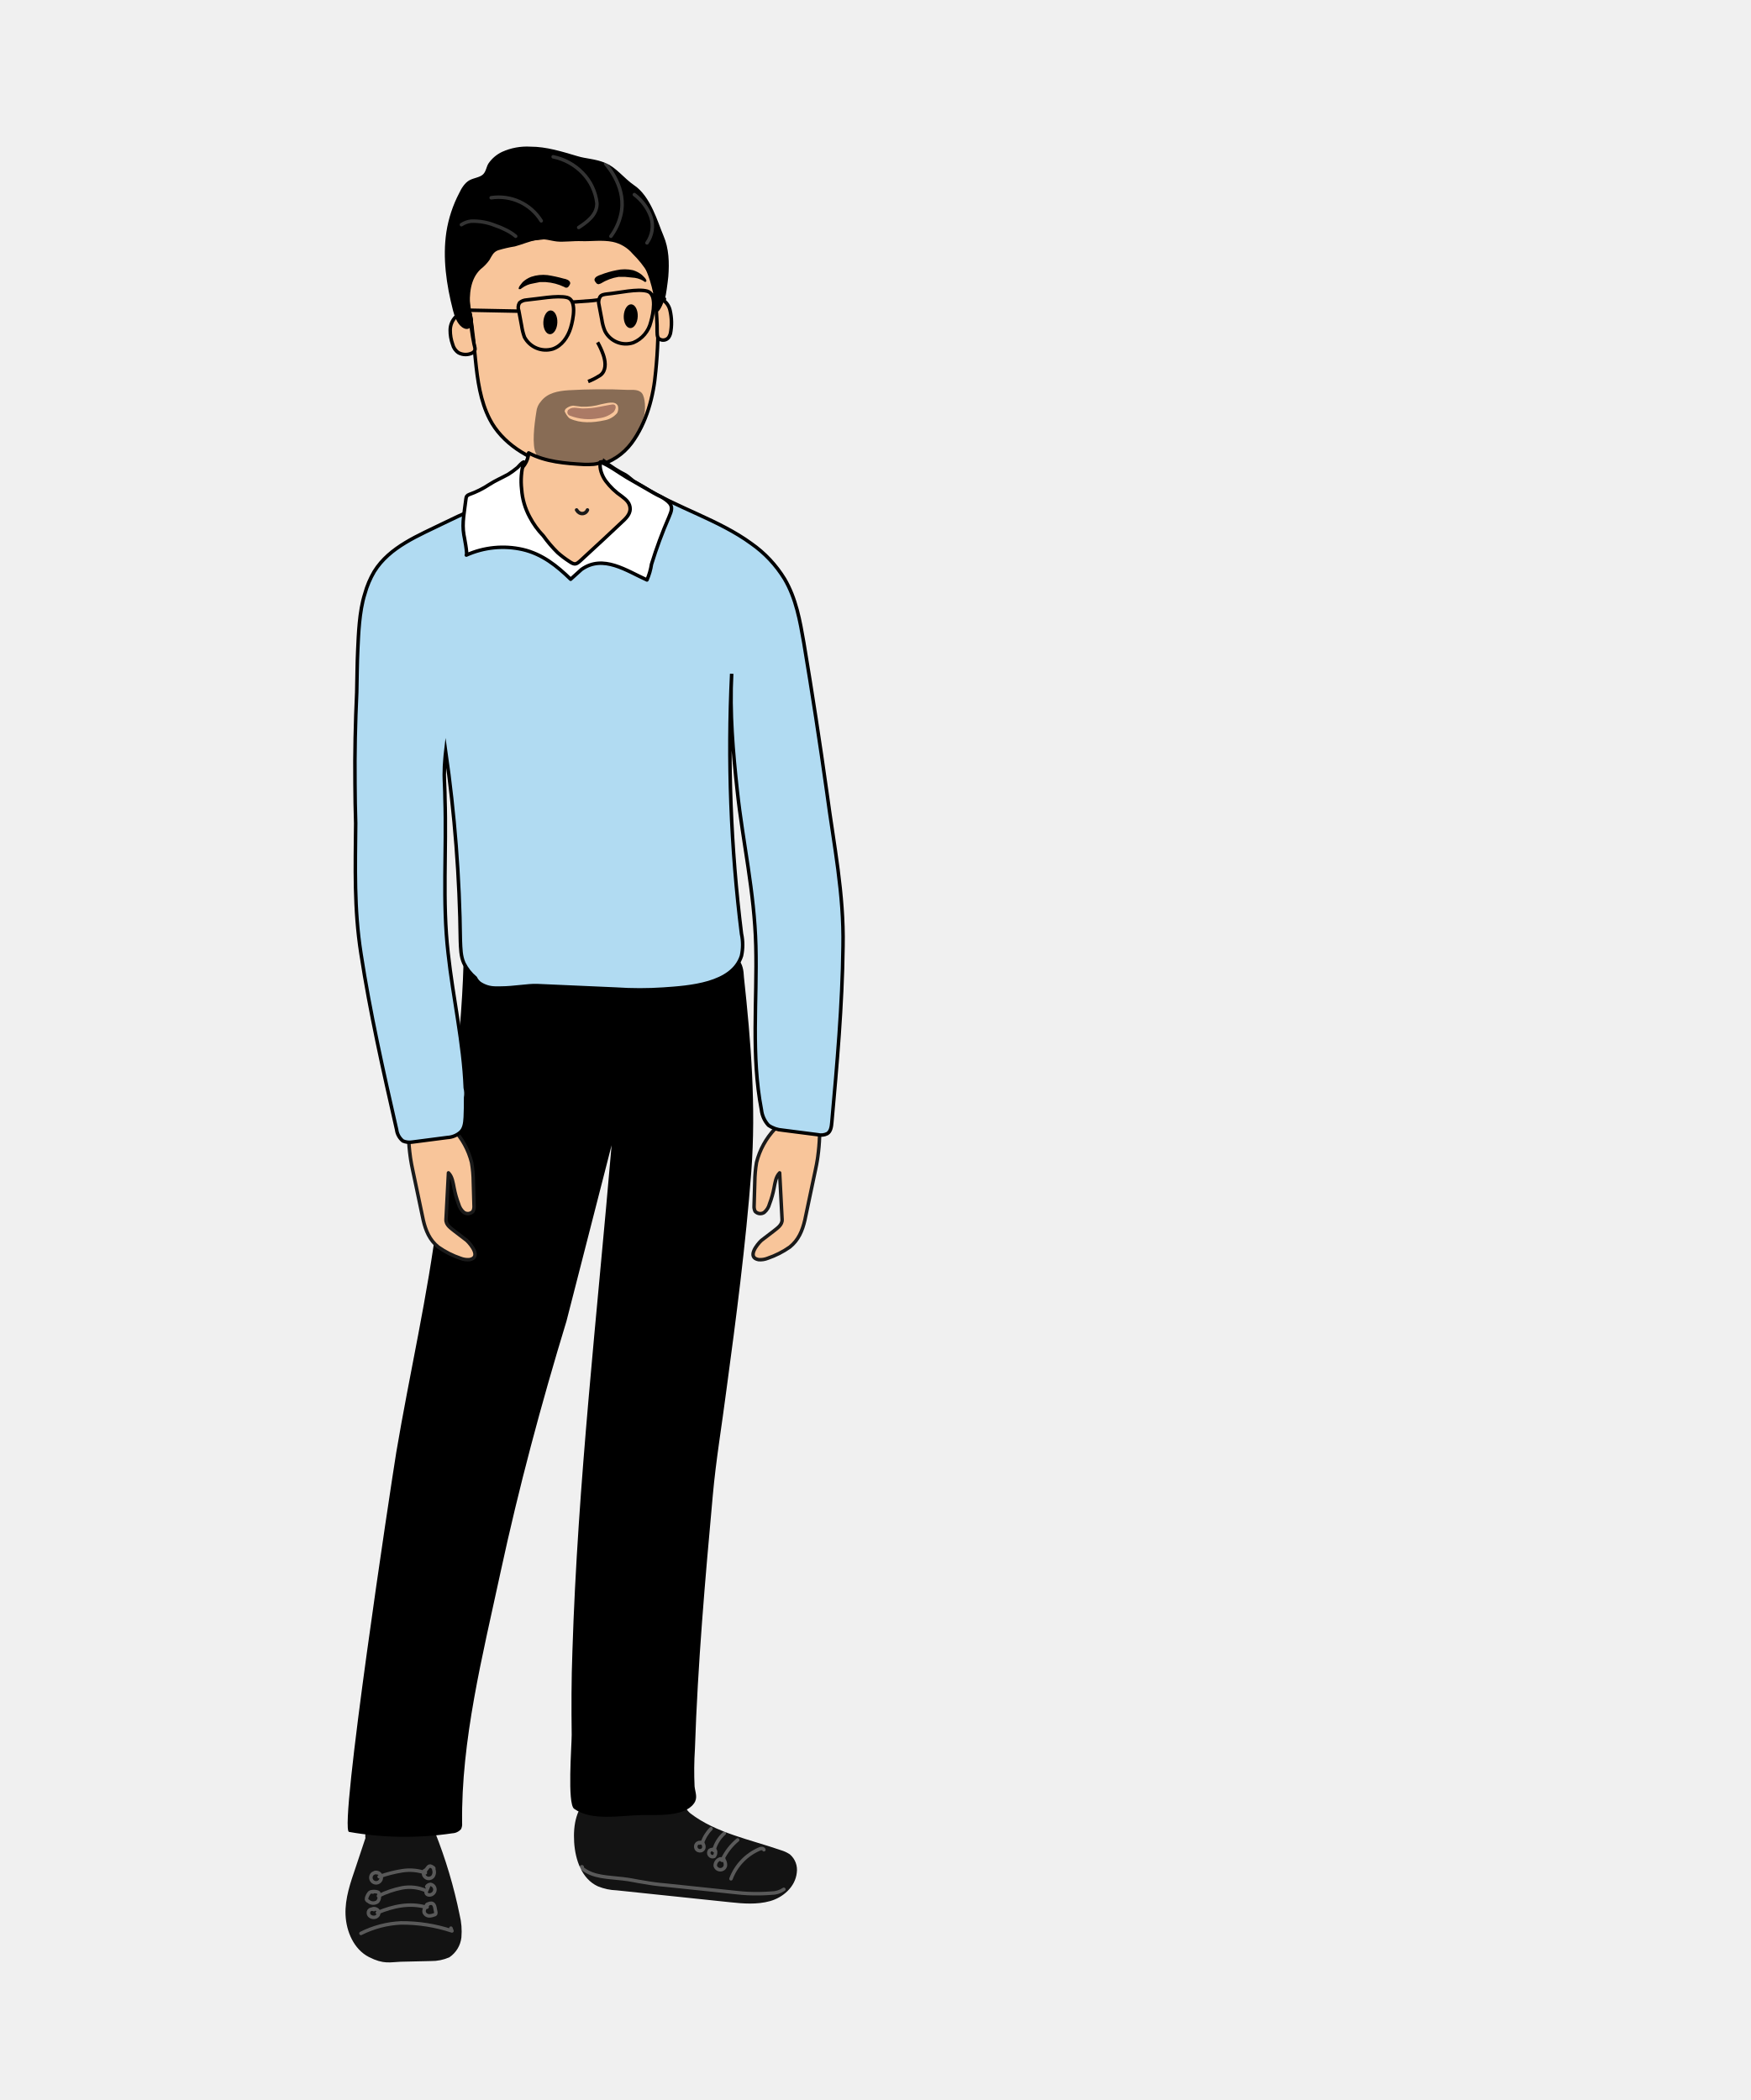
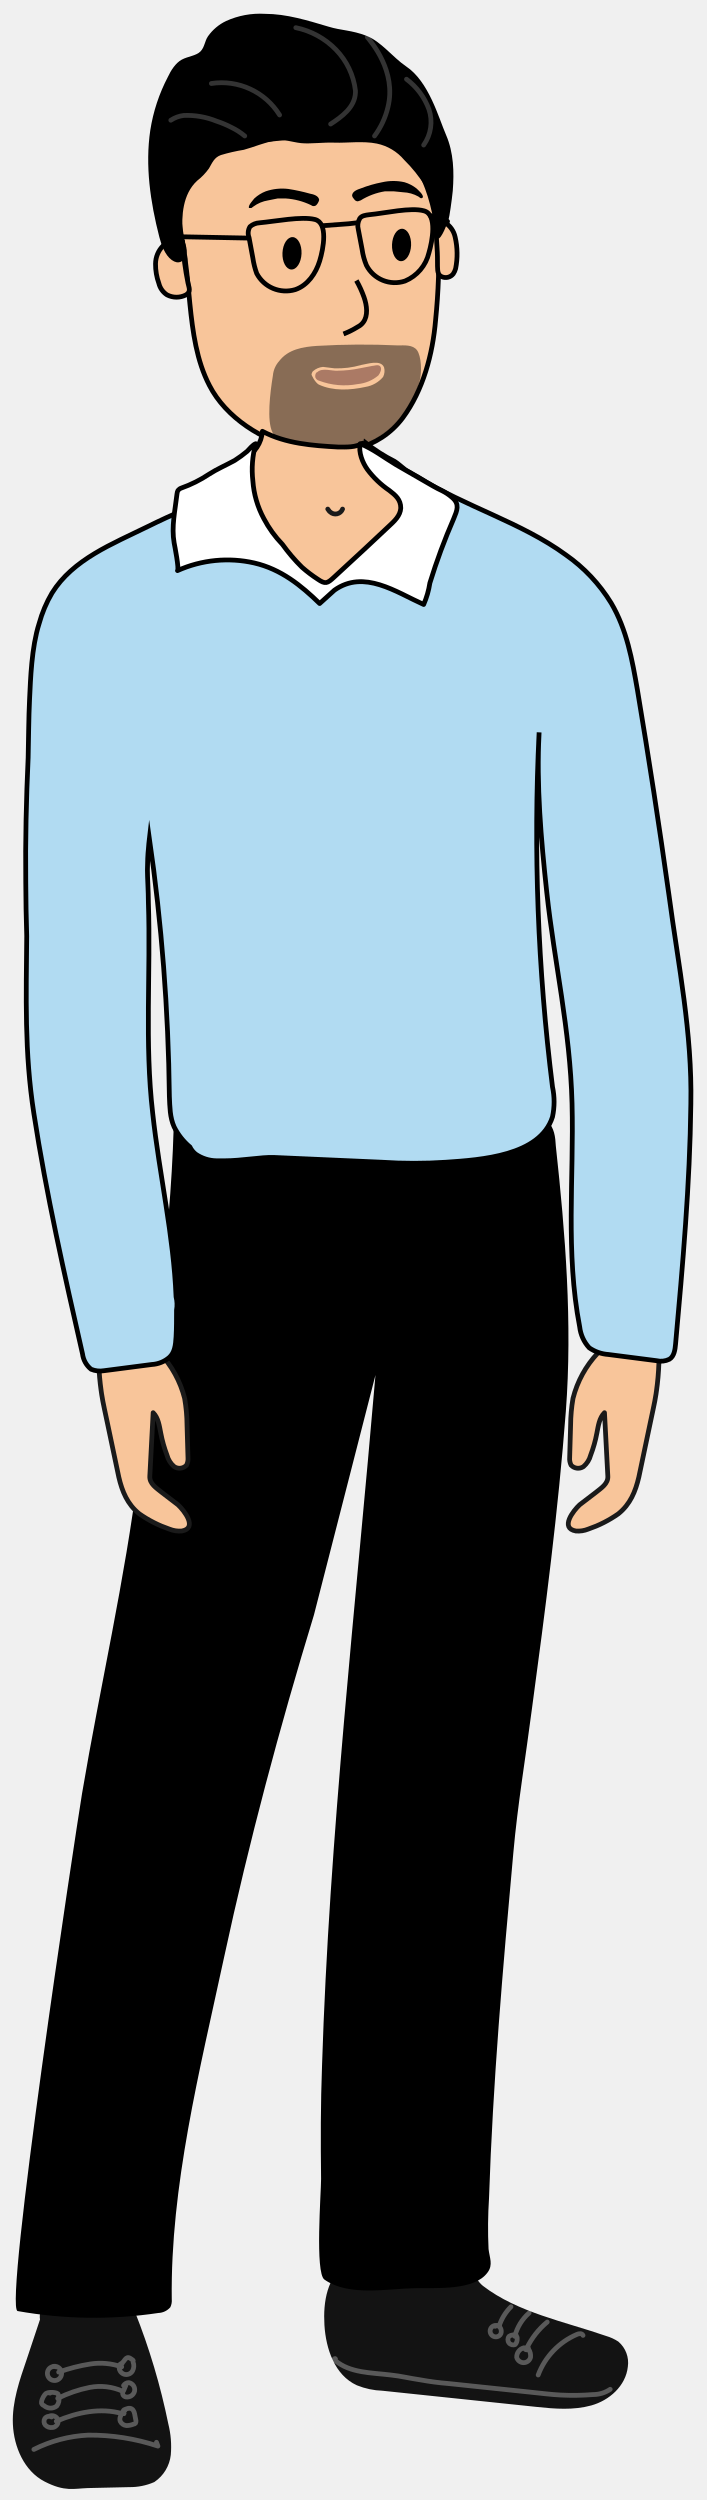
- <svg xmlns="http://www.w3.org/2000/svg" width="500" height="600" viewBox="0 0 500 600">
+ <svg xmlns="http://www.w3.org/2000/svg" width="148" height="524" viewBox="96 39 148 524">
  <path fill="#f8c59a" stroke="#000" stroke-linecap="round" stroke-linejoin="round" d="M171.9 67.1a25 25 0 0 0-4.7-.1c-6.6.2-13.1 1-19.6 1.8s-11.5 1.9-13.5 7.5a.4.4 0 0 1-.1.3c-.1.3-.1.6-.2.9-1.1 4.9.1 10.1.9 15a10 10 0 0 1 .2 1.6c.4 2.9.6 5.8.9 8.6.6 5.9 1.4 11.9 4.1 17.1 6.8 13.3 30.5 20.1 40.5 6.8 4.3-5.8 6.3-13.4 6.9-20.5.3-3 .5-5.9.6-8.9s.1-4.4-.1-6.7a36.3 36.3 0 0 0-2.9-13.8 21.8 21.8 0 0 0-3.5-5.4c-2.4-2.7-6-3.9-9.5-4.2" />
  <path fill="#f8c59a" stroke="#000" stroke-linecap="round" stroke-linejoin="round" d="M131 100.8a4 4 0 0 1-1.7-2.4 11.8 11.8 0 0 1-.7-4.1 5.4 5.4 0 0 1 1.6-3.8l1-.7a9.3 9.3 0 0 1 2.4-.4h.5c.2.1.2.3.2.5a60 60 0 0 0 1.1 8.4c.2 1 .7 1.8-.4 2.5a4.3 4.3 0 0 1-4 0M191 96.4a3.7 3.7 0 0 0 .5-1.1 15.7 15.7 0 0 0-.1-6.6 4.8 4.8 0 0 0-2.2-3.1 1.5 1.5 0 0 0-.9-.2c-.2 0-.7-.1-.9.1s-.1.2-.1.4l.3 5c.1 1.3.1 2.6.1 3.9s.2 1.9.9 2.2a2 2 0 0 0 2.4-.6" />
  <path d="M127.5 66.3c-1.1 7.4 0 15 1.9 22.4.4 1.6 1.2 3.8 2.6 4.8s2.5.4 3-1-.5-3-.7-4.5c-.3-3.8 0-8.3 3-11.1a12.3 12.3 0 0 0 2.5-2.6c.7-1.2 1.1-2.3 2.5-2.8a37 37 0 0 1 4.8-1.1c2.2-.6 4.2-1.5 6.4-1.9s3.7.3 5.6.5 4.7-.2 7.1-.1 5.9-.4 8.8.2a10.2 10.2 0 0 1 5.7 3.4 29.5 29.5 0 0 1 4.4 5.5c1.3 2.1 1.5 4.4 1.9 6.9 0 .5.1 3.9.8 4.1s2-3.3 2.2-3.9.7-4.1.9-6.1c.3-3.9.2-8-1.4-11.7s-3.6-11.2-8.4-14.4c-2.8-1.9-5.2-5.2-8.3-6.4s-5.3-1.1-7.9-1.9c-4.4-1.3-8.8-2.7-13.4-2.7a17.2 17.2 0 0 0-8.1 1.5 9.8 9.8 0 0 0-3.8 3.2c-.7 1-.7 2.3-1.6 3.2s-2.6 1-3.9 1.7-2.3 2.3-2.9 3.6a36 36 0 0 0-3.7 11.2" />
  <path d="M149.3 80.6a7.5 7.5 0 0 1 2.4-1.5 10.7 10.7 0 0 1 4.7-.5 38 38 0 0 1 4.6 1c.6.1 1.8.4 1.9 1.3a2.1 2.1 0 0 1-.3.7c-.2.3-.4.6-.8.6s-.4-.1-.6-.2a14.4 14.4 0 0 0-5.3-1.4h-1.7l-2 .4a7.1 7.1 0 0 0-3.1 1.3l-.4.3h-.5c-.3-.5.9-1.7 1.1-2M183.3 78.5a7.5 7.5 0 0 0-2.5-1.3 10.6 10.6 0 0 0-4.7 0 25.4 25.4 0 0 0-4.5 1.3c-.6.2-1.8.6-1.8 1.5a1.3 1.3 0 0 0 .4.7.9.9 0 0 0 .8.5l.6-.2a13.7 13.7 0 0 1 5.1-1.9h1.8l2 .2a7 7 0 0 1 3.2.9l.4.3a.4.4 0 0 0 .5-.1c.3-.5-1-1.6-1.3-1.9" />
  <ellipse cx="180.2" cy="90.4" rx="3.4" ry="2" transform="rotate(-87.6 180.154 90.39)" />
  <path fill="none" stroke="#000" stroke-miterlimit="10" d="M173.4 84c-.8.1-1.6.2-2 .8a3 3 0 0 0-.3 2.3l.8 4.2a13.5 13.5 0 0 0 .9 3.3 6.7 6.7 0 0 0 8.1 3.3 8.5 8.5 0 0 0 5-5.9c.7-2.4 1.8-8-1-8.8s-8.2.5-11.5.8ZM150.4 85.7a3.3 3.3 0 0 0-2 .8 2.6 2.6 0 0 0-.2 2.3l.8 4.3a16.7 16.7 0 0 0 .8 3.2 6.9 6.9 0 0 0 8.1 3.4c2.6-.9 4.3-3.4 5.1-6s1.8-8-1-8.7-8.3.4-11.6.7Z" />
  <path fill="none" stroke="#000" stroke-miterlimit="10" d="m170.8 85.7-1.7.2-5.4.4h-.1" />
  <path fill="none" stroke="#000" stroke-linecap="round" stroke-miterlimit="10" d="m148 88.9-15.4-.3" />
  <path fill="none" stroke="#000" stroke-miterlimit="10" d="M168 109a17 17 0 0 0 3-1.5 3.1 3.1 0 0 0 1.1-.9c1.1-1.4.8-3.6.2-5.3a22 22 0 0 0-1.6-3.5" />
  <path fill="none" stroke="#000" stroke-linecap="round" stroke-miterlimit="10" d="m186.2 84.2 3.6 1.2" />
  <path d="M154.5 114.7c1.9-2.5 5-3 7.9-3.2a161 161 0 0 1 17-.1c1.3 0 3.1-.2 4 1s1.1 4.6.5 6.7a20 20 0 0 1-14.3 14c-3.3.8-6.8.4-10.1 0s-5.2-1.1-6.4-3.5-.5-8.2.1-11.9a5.2 5.2 0 0 1 1.3-3m7.1 2.1c-.2.2-.2.4-.3.6s.8 1.8 1.5 2.2c3 1.4 6.6 1.2 9.8.5a6.1 6.1 0 0 0 3.7-2.1 2.8 2.8 0 0 0 .2-2c-.7-1.7-3.5-.7-4.8-.5a17.6 17.6 0 0 1-5.6.7l-2.4-.3a3.7 3.7 0 0 0-2.1.9" opacity=".45" />
  <ellipse cx="157.2" cy="92.1" rx="3.4" ry="2" transform="rotate(-87.6 157.198 92.096)" />
  <path fill="#5e2f2f" d="M162.3 117.1a1.2 1.2 0 0 0-.2 1 1.1 1.1 0 0 0 .8.7 14.9 14.9 0 0 0 8.1.7 7.8 7.8 0 0 0 4.3-1.8c.4-.5.8-1.4.4-1.9s-1.3-.1-1.7-.1l-2.6.5a24 24 0 0 1-4.6.5c-1.3.1-3.2-.7-4.3.3Z" opacity=".5" />
  <g fill="none" stroke="#fff" stroke-linecap="round" stroke-linejoin="round" opacity=".2">
    <path d="M184.8 69.4a8.3 8.3 0 0 0 1.1-7.5 13.8 13.8 0 0 0-4.7-6.3M174.5 67.5a16.5 16.5 0 0 0 2.8-6c1.9-7.6-3.6-13.8-4.3-14.7M165.3 65c2.3-1.5 5.1-3.5 5.2-6.6V58a14.8 14.8 0 0 0-4.1-8.6 16.3 16.3 0 0 0-8.4-4.6M154.6 63.1a14.3 14.3 0 0 0-14.3-6.6M147.3 67.5a13.4 13.4 0 0 0-2.8-1.8 20.5 20.5 0 0 0-3.1-1.3 16.5 16.5 0 0 0-6.9-1.2 6.3 6.3 0 0 0-2.7 1" />
  </g>
  <path stroke="#000" stroke-linecap="round" stroke-linejoin="round" d="m104.9 525.2-2.8 8.4c-1.5 4.4-3.1 8.9-2.9 13.5s2.3 9.5 6.4 11.6 5.8 1.4 8.8 1.3l8.7-.2a12.1 12.1 0 0 0 5-1 7.4 7.4 0 0 0 3.2-5.3 19.2 19.2 0 0 0-.5-6.3 138 138 0 0 0-7-23.5c-.6-1.6-1.4-3.2-3.1-3.8a10.5 10.5 0 0 0-3.1-.3 49 49 0 0 0-7.6.9 9.8 9.8 0 0 0-3.8 1.5 3.1 3.1 0 0 0-1.3 3.2" opacity=".92" />
  <g fill="none" stroke="#fff" stroke-linecap="round" stroke-linejoin="round" opacity=".3">
    <path d="m128.8 550.9.3.8a45.1 45.1 0 0 0-14.6-2.3 28.4 28.4 0 0 0-11.4 3M121.5 535.1a13.5 13.5 0 0 0-6.6-.6 35.5 35.5 0 0 0-6.6 1.7M121.7 540.2a11.6 11.6 0 0 0-6.9-.8 26.6 26.6 0 0 0-6.7 2.3M121.8 544.8c0-.1.3 0 .2.1h-.4c-4.5-1.3-9.4-.3-13.8 1.6" />
    <path d="M107.1 535a1.5 1.5 0 0 1 1 2.8 1.5 1.5 0 0 1-1.9-2.2 1.4 1.4 0 0 1 1.6-.5M106.1 540.5a3.7 3.7 0 0 1 1.8.1c.1.1.3.1.3.3a.6.6 0 0 1 .1.4 2.3 2.3 0 0 1-.4 2 2.1 2.1 0 0 1-2.7-.1.8.8 0 0 1-.5-.5 1.7 1.7 0 0 1 .1-.7 3.9 3.9 0 0 1 .6-1.1.9.9 0 0 1 1.1-.3M106.4 545.4a1.4 1.4 0 0 1 1.6.5 1.2 1.2 0 0 1-.3 1.6 1.1 1.1 0 0 1-.7.3 1.7 1.7 0 0 1-1.5-.5 1.2 1.2 0 0 1-.1-1.4 1.1 1.1 0 0 1 1.4-.3M122 544.1c.5-.2 1.1-.5 1.6-.2s.6.9.7 1.5l.2 1a.9.9 0 0 1-.1.5.5.5 0 0 1-.4.2 4 4 0 0 1-1.5.3 1.6 1.6 0 0 1-1.3-.9 1.4 1.4 0 0 1 0-.9 6 6 0 0 1 .7-1.4h.3M121.9 539a1.3 1.3 0 0 1 1.1-.6 1.5 1.5 0 0 1 1.2 1.8 1.6 1.6 0 0 1-1.8 1.2.9.9 0 0 1-.6-.4.8.8 0 0 1 .1-.9l.5-1.2M121.4 534.4c.7-.3.9-1.7 1.9-1.1s.5.5.6.8a2.2 2.2 0 0 1-.1 1.8 1.5 1.5 0 0 1-2.8-.4c-.1-.3 0-1.2.6-1.1" />
  </g>
  <path stroke="#000" stroke-linecap="round" stroke-linejoin="round" d="M222.9 529.1a8.8 8.8 0 0 1 2.4 1.1 5.3 5.3 0 0 1 1.8 4.8c-.4 3.8-3.7 6.7-7.3 7.7s-7.5.7-11.2.3l-32.4-3.4a15.1 15.1 0 0 1-5.2-1.1c-4.4-2-6.2-7.3-6.5-12.2s.6-9.8 4.4-12.5 5.6-2 8.5-2.2 10.3-2.2 13.6-.6 3.4 5.5 5.9 7.5c7.4 5.7 17.4 7.6 26 10.6" opacity=".92" />
  <g fill="none" stroke="#fff" stroke-linecap="round" stroke-linejoin="round" opacity=".3">
    <path d="M218.2 528.5c-.2-.5-.9-.4-1.3-.2a15 15 0 0 0-8.1 8.5M210.7 525.7a16.4 16.4 0 0 0-4.3 5.5c.1.1.3 0 .3-.2M206.9 523.8a9.7 9.7 0 0 0-3 4.9M203.1 522.5a10.1 10.1 0 0 0-2.5 4.1s.2 0 .1-.1M223.9 539.8a6.4 6.4 0 0 1-3.6 1.1 52 52 0 0 1-6.8.1c-2.1-.1-4.2-.4-6.3-.6l-17.1-1.8a60 60 0 0 1-6.1-.8c-2.1-.3-4.1-.8-6.1-1-4.1-.5-8.5-.4-11.6-3q-.3-.1-.3-.3c.1-.2.4-.2.3 0" />
    <path d="M206.5 531.4h.3a2.5 2.5 0 0 1 .4 1.7 1.5 1.5 0 0 1-2.9 0 2 2 0 0 1 1.5-2c.3 0 .7.1.7.4a.4.4 0 0 1-.5-.2M203.7 528.4a.4.4 0 0 1 .5.2.7.7 0 0 1 .2.6 1.7 1.7 0 0 1-.4 1.2 1.1 1.1 0 0 1-1.3-1.7 1.6 1.6 0 0 1 1.5-.2M199.8 526.6c.1-.2.4-.2.6-.2l.4.4a1.5 1.5 0 0 1 .2 1.3 1 1 0 0 1-.4.5 1.2 1.2 0 1 1-.2-2.1" />
  </g>
  <path fill-rule="evenodd" d="M161.8 377.5c-7.2 23.6-13.6 47.5-18.8 71.6s-11.3 48.2-11 71.8a3.2 3.2 0 0 1-.3 1.7 3.5 3.5 0 0 1-2.5 1.2 91.3 91.3 0 0 1-29.5-.4c-3-.5 12-99.3 13.5-108.5 3.8-22.5 9-44.8 11.8-67.4s6.7-47.9 7.4-72.1a4.2 4.2 0 0 1 .3-1.3 1.8 1.8 0 0 1 .9-.6c5-2.7 10.2-1.8 15.6-1.9s13-.1 19.5 0c12 .2 24 .6 36 .6 2.1.1 4.5.2 6 1.7s1.7 3.4 1.8 5.3c2 18.4 3.5 37.1 2.1 55.6-1.6 20.9-4.3 41.6-7.1 62.3-1.3 10.1-3 20.1-3.9 30.2-2.2 24.2-4.3 48.2-5.1 72.4a96 96 0 0 0-.1 10.7c.2 1.8 1 3.3-.2 4.9-2.8 3.9-10.9 3.2-15.1 3.3-5.9.1-14 1.8-19.1-1.8-2-1.4-.7-18.1-.7-21.1-.1-7.9-.1-15.8.2-23.8 1.5-48 7.1-96.6 11.2-144.7" />
  <path fill="#f8c59a" stroke="#1a1a1a" stroke-linecap="round" stroke-linejoin="round" d="M233.6 330.5c0 .2-.1.5-.1.7-.3 2-.8 4-1.2 6l-2.4 11.4c-.7 3-1.8 5.7-4.3 7.7a24.9 24.9 0 0 1-6.3 3.2 5.7 5.7 0 0 1-2.6.4c-3.4-.6-.5-4.3.8-5.5l3.4-2.6c1.1-.9 2.6-1.8 2.5-3.4l-.7-13.3c-1.1 1.1-1.3 2.8-1.6 4.3a26.4 26.4 0 0 1-1.3 4.6 4.7 4.7 0 0 1-1.5 2.4 2 2 0 0 1-2.6-.3 3 3 0 0 1-.3-1.6l.2-6.8a34.3 34.3 0 0 1 .5-5.6 21.6 21.6 0 0 1 5.2-9.5 5.2 5.2 0 0 1 1.6-1.4 4.5 4.5 0 0 1 2.3-.3 21.6 21.6 0 0 1 7.2.8c1.8.6 1.8 1.3 1.7 3.1a55 55 0 0 1-.5 5.7M117.2 330.5c0 .2.1.5.1.7.3 2 .8 4 1.2 6l2.4 11.4c.7 3 1.8 5.7 4.3 7.7a24.9 24.9 0 0 0 6.3 3.2 5.7 5.7 0 0 0 2.6.4c3.4-.6.5-4.3-.8-5.5l-3.4-2.6c-1.1-.9-2.6-1.8-2.5-3.4l.7-13.3c1.1 1.1 1.3 2.8 1.6 4.3a26.4 26.4 0 0 0 1.3 4.6 4.7 4.7 0 0 0 1.5 2.4 2 2 0 0 0 2.6-.3 3 3 0 0 0 .3-1.6l-.2-6.8a34.3 34.3 0 0 0-.5-5.6 21.6 21.6 0 0 0-5.2-9.5 5.2 5.2 0 0 0-1.6-1.4 4.5 4.5 0 0 0-2.3-.3 21.9 21.9 0 0 0-7.2.8c-1.8.6-1.8 1.3-1.7 3.1a55 55 0 0 0 .5 5.7" />
  <path fill="#b1dbf2" stroke="#000" stroke-miterlimit="10" d="M101.6 235.2c-.1-3.8-.2-7.5-.2-11.3-.1-8.7.1-17.4.5-26.1.1-4.1.1-8.2.3-12.3s.4-10.8 2-15.8a26.2 26.2 0 0 1 2.7-6.4c4.4-7.1 12.7-10.3 20-13.9 5.3-2.6 10.7-5.1 16.7-6.2h1.3a4.8 4.8 0 0 1 2 1.5 120 120 0 0 0 10.9 11.6c1.7 1.6 5.8 6.2 8.3 5.6s5.8-5.1 8-6.8a7.9 7.9 0 0 1 3.9-2.1c1.8-.3 3.5.4 5.2.2s5.2-1.7 5-1.9l-5.5-5.3a30 30 0 0 1-2.9-3.2 16.7 16.7 0 0 0-2.3-2.3 15.9 15.9 0 0 1-4.6-6 4.2 4.2 0 0 1-.3-2.7 35 35 0 0 0 6.1 3.9c.8.5 1.5 1.2 2.3 1.8l2.8 1.6c9.5 6 21.5 9.4 30.8 16.2a34 34 0 0 1 9.5 10.1c3.3 5.6 4.4 11.9 5.5 18.2q3.6 21.5 6.6 42.9c2 15 4.9 28.9 4.6 43.9-.2 16.9-1.7 33.6-3.2 50.3-.1 1.2-.3 2.6-1.3 3.2a4 4 0 0 1-2.7.3l-10.1-1.3a8 8 0 0 1-4-1.4 7.8 7.8 0 0 1-2-4.4c-3-15.6-1.2-31.2-1.6-46.8s-3.7-29.5-5.3-44.3c-1.2-11.1-2.2-22.5-1.6-33.5a430.4 430.4 0 0 0 2.8 74.3 14.9 14.9 0 0 1 0 6.3c-2.6 8.2-15 9-22.3 9.5a101 101 0 0 1-13.5 0l-22.6-1c-2.6-.1-6.7.7-10.3.7h-1.7a7.9 7.9 0 0 1-4.4-1.4 4.4 4.4 0 0 1-1.2-1.5 13.1 13.1 0 0 1-3.3-4.2c-.9-2-.9-4.2-1-6.4a413.5 413.5 0 0 0-4.2-54.2c-.1.8-.1 1.6-.2 2.4s-.2 2.9-.2 4.4.2 4.5.2 6.7c.5 14.7-.8 29.5.9 44.2 1.4 12.9 4.4 25.7 4.9 38.5a6.8 6.8 0 0 1 .1 2.8c0 1.9 0 3.8-.1 5.6s-.3 3.3-1.4 4.3a6.1 6.1 0 0 1-3.7 1.5l-10 1.3a4.9 4.9 0 0 1-2.7-.3 4.9 4.9 0 0 1-1.8-3.2c-3.8-16.7-7.6-33.5-10.2-50.4-2-12.8-1.6-24.7-1.5-37.2Z" />
  <path fill="#f8c59a" stroke="#000" stroke-linecap="round" stroke-linejoin="round" d="M181.7 143.5a19.6 19.6 0 0 1 4.2 3.9 5.5 5.5 0 0 1 1.2 2.7c.2 1.8-.9 3.4-2.1 4.7a13.9 13.9 0 0 1-6.3 3.7c-2.1.5-4.3.7-6.5 1.2a21.2 21.2 0 0 0-7.4 3.6 3.2 3.2 0 0 1-2.4.9 4.7 4.7 0 0 1-.9-.6c-2.8-2.2-5.9-5.1-9.2-6.6s-5.9-1-8.3-3.3-5.7-5.8-5.1-9.3a8.5 8.5 0 0 1 .9-2.2c1.7-3 4.5-5.2 7.4-7.1a6.9 6.9 0 0 0 3.8-5.7c4.9 2.6 10.5 3 15.9 3.3 1.8 0 3.6.1 5.1-.8-.2 5.3 6 8.8 9.7 11.6" />
  <path fill="none" stroke="#1a1a1a" stroke-linecap="round" stroke-linejoin="round" d="M167.8 145.7a1.6 1.6 0 0 1-2.6.6c-.2-.1-.3-.4-.5-.6" />
  <path fill="#fff" stroke="#000" stroke-linecap="round" stroke-linejoin="round" d="M180 145.5c-.1 1.6-1.3 2.7-2.6 3.9l-4.8 4.5-6.6 6.1c-1.4 1.3-1.8 1.5-3.4.4a28.5 28.5 0 0 1-3.3-2.5 37 37 0 0 1-4.1-4.8 23.2 23.2 0 0 1-3.9-5.4 19.5 19.5 0 0 1-2.3-7.9 20.5 20.5 0 0 1 .6-7.8c-.6.2-1.3 1.1-1.8 1.6a25 25 0 0 1-2.6 1.9c-1.8 1-3.7 1.8-5.4 2.9a26.2 26.2 0 0 1-5.8 2.9 1.5 1.5 0 0 0-.7.5 1.9 1.9 0 0 0-.2.7c-.4 3.5-1.2 6.9-.6 10.3.1.5 1.1 5.6.7 5.8a25.5 25.5 0 0 1 16.1-1.6c5.6 1.3 9.8 4.7 13.7 8.5l3.1-2.8c6.2-4.4 12.9.4 18.7 3a17.8 17.8 0 0 0 1.3-4.5 128 128 0 0 1 5-13.5c.7-1.7 1.3-3-.3-4.4s-2.7-1.6-4-2.4l-7.8-4.5c-2.5-1.5-4.8-3.3-7.5-4.4-.4 1.8.5 4 1.5 5.4a19.2 19.2 0 0 0 4.6 4.4c1.3 1 2.4 1.9 2.4 3.7" />
</svg>
